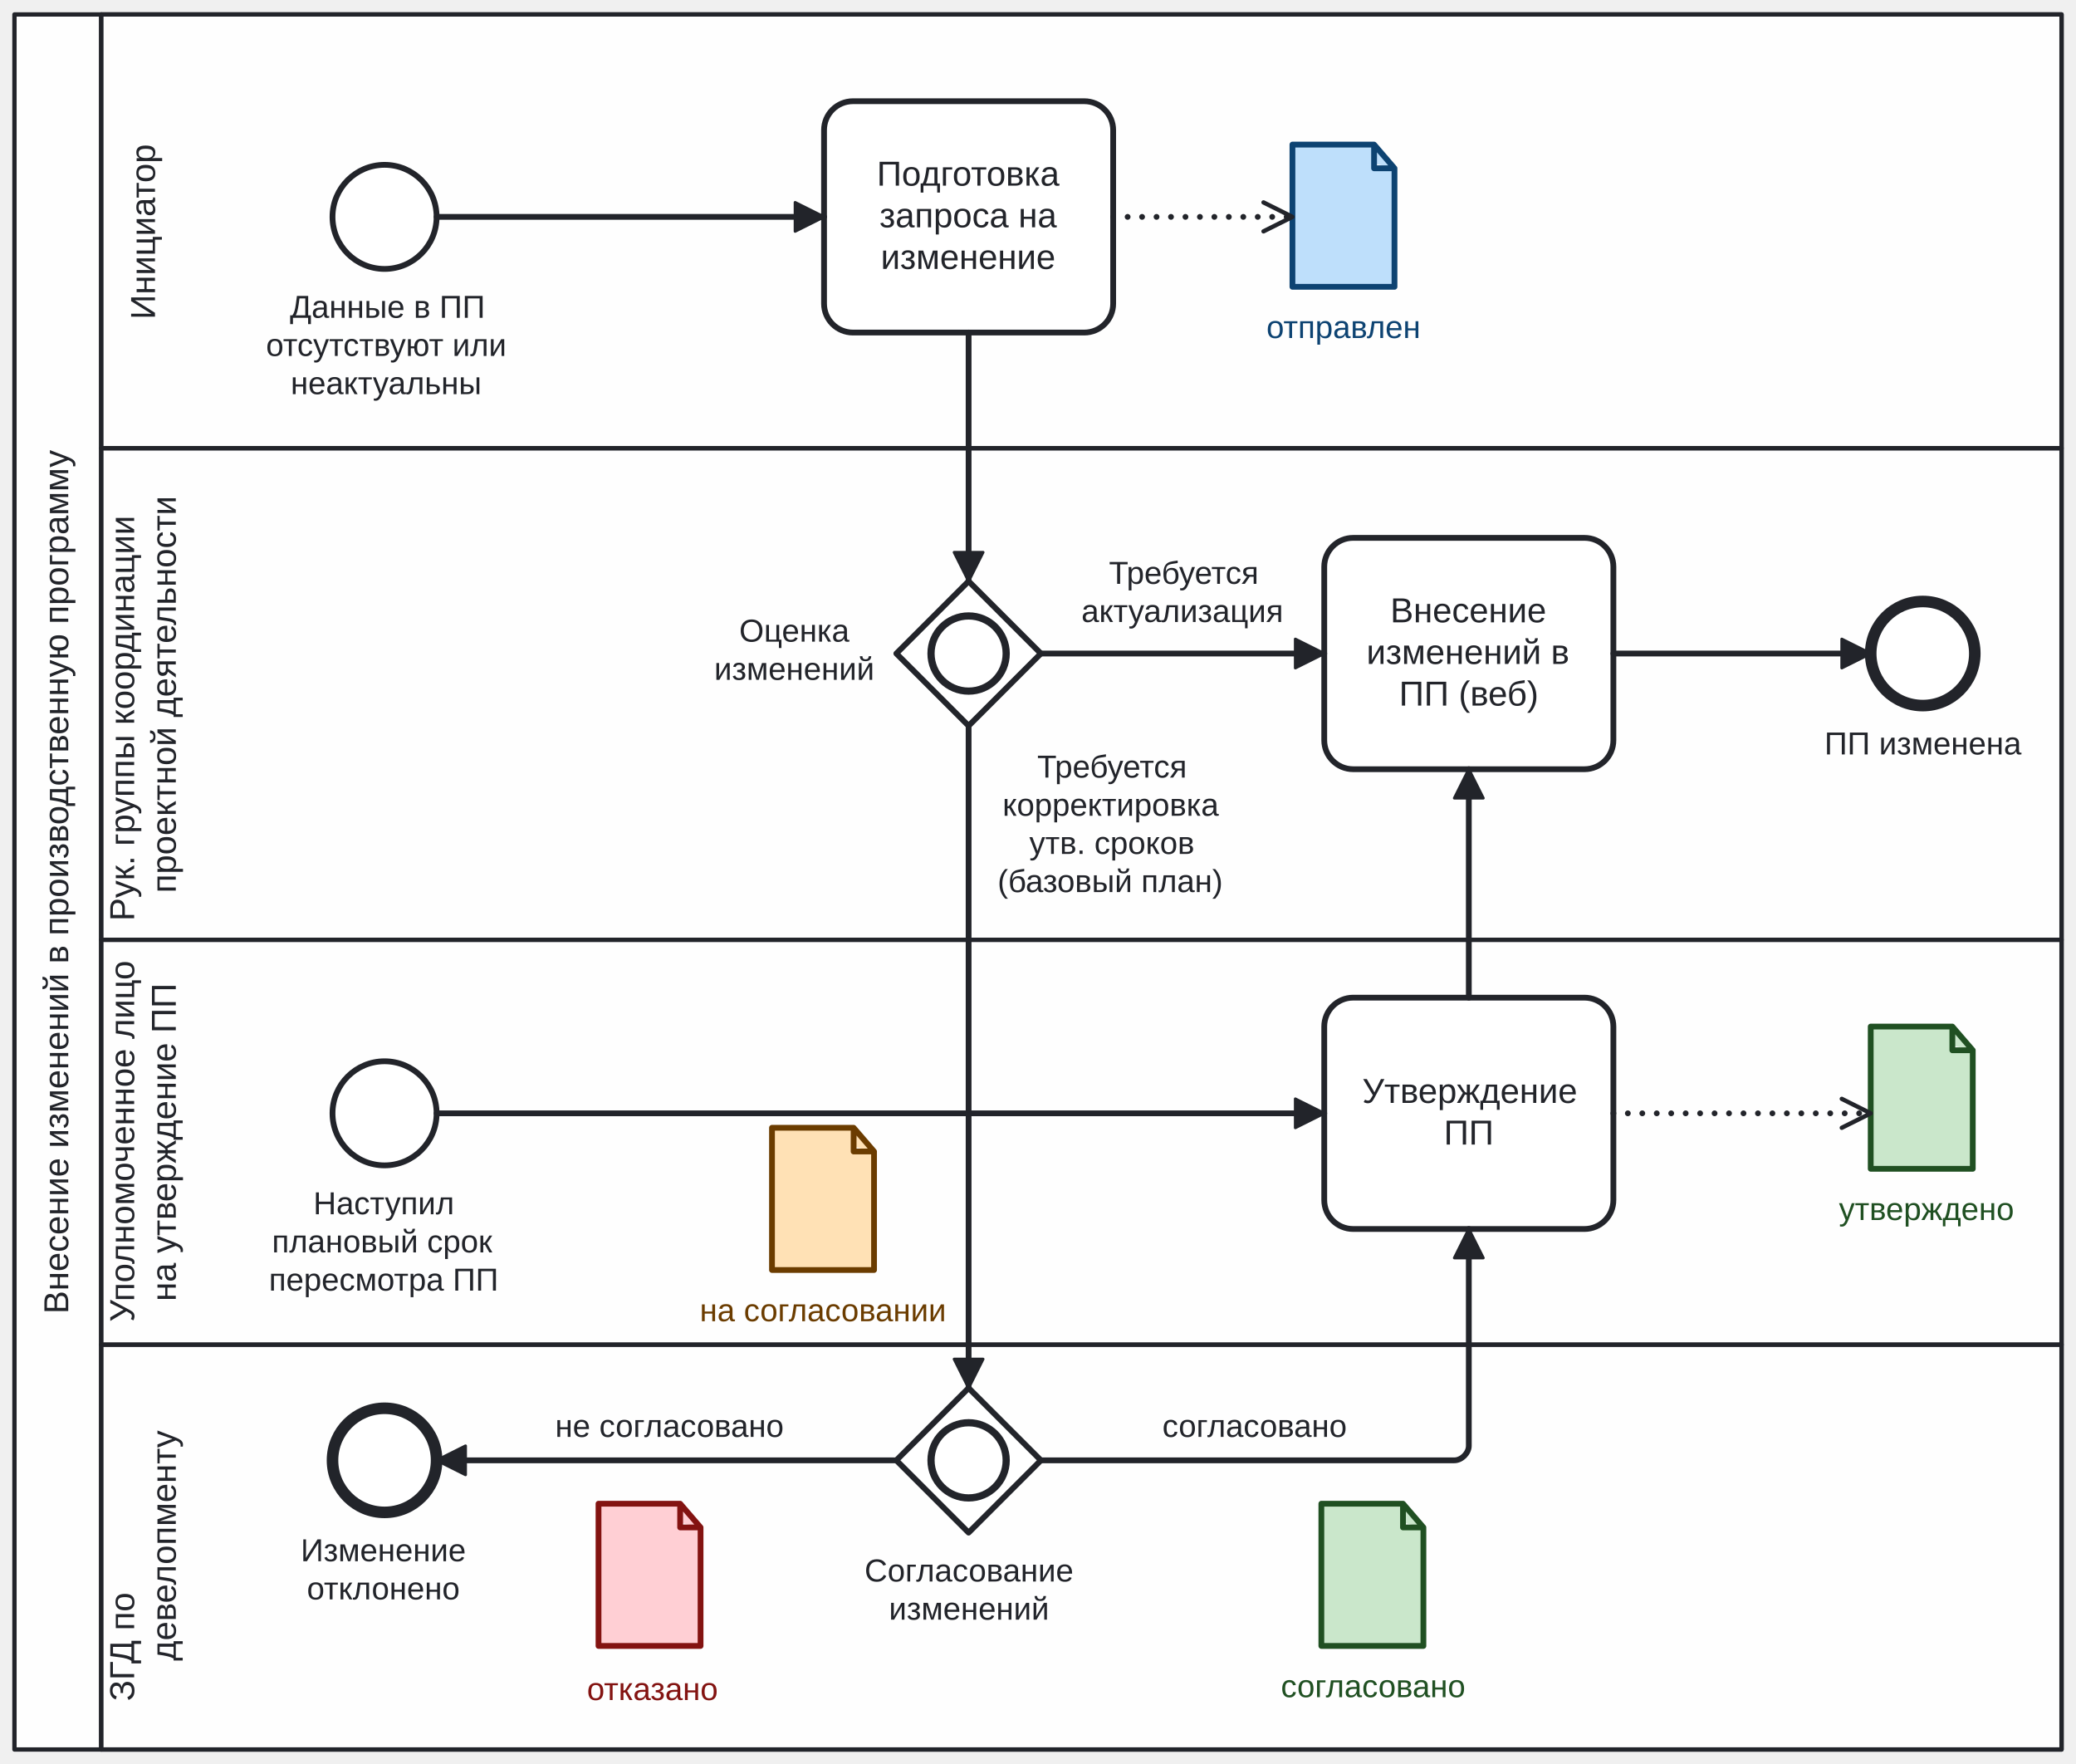
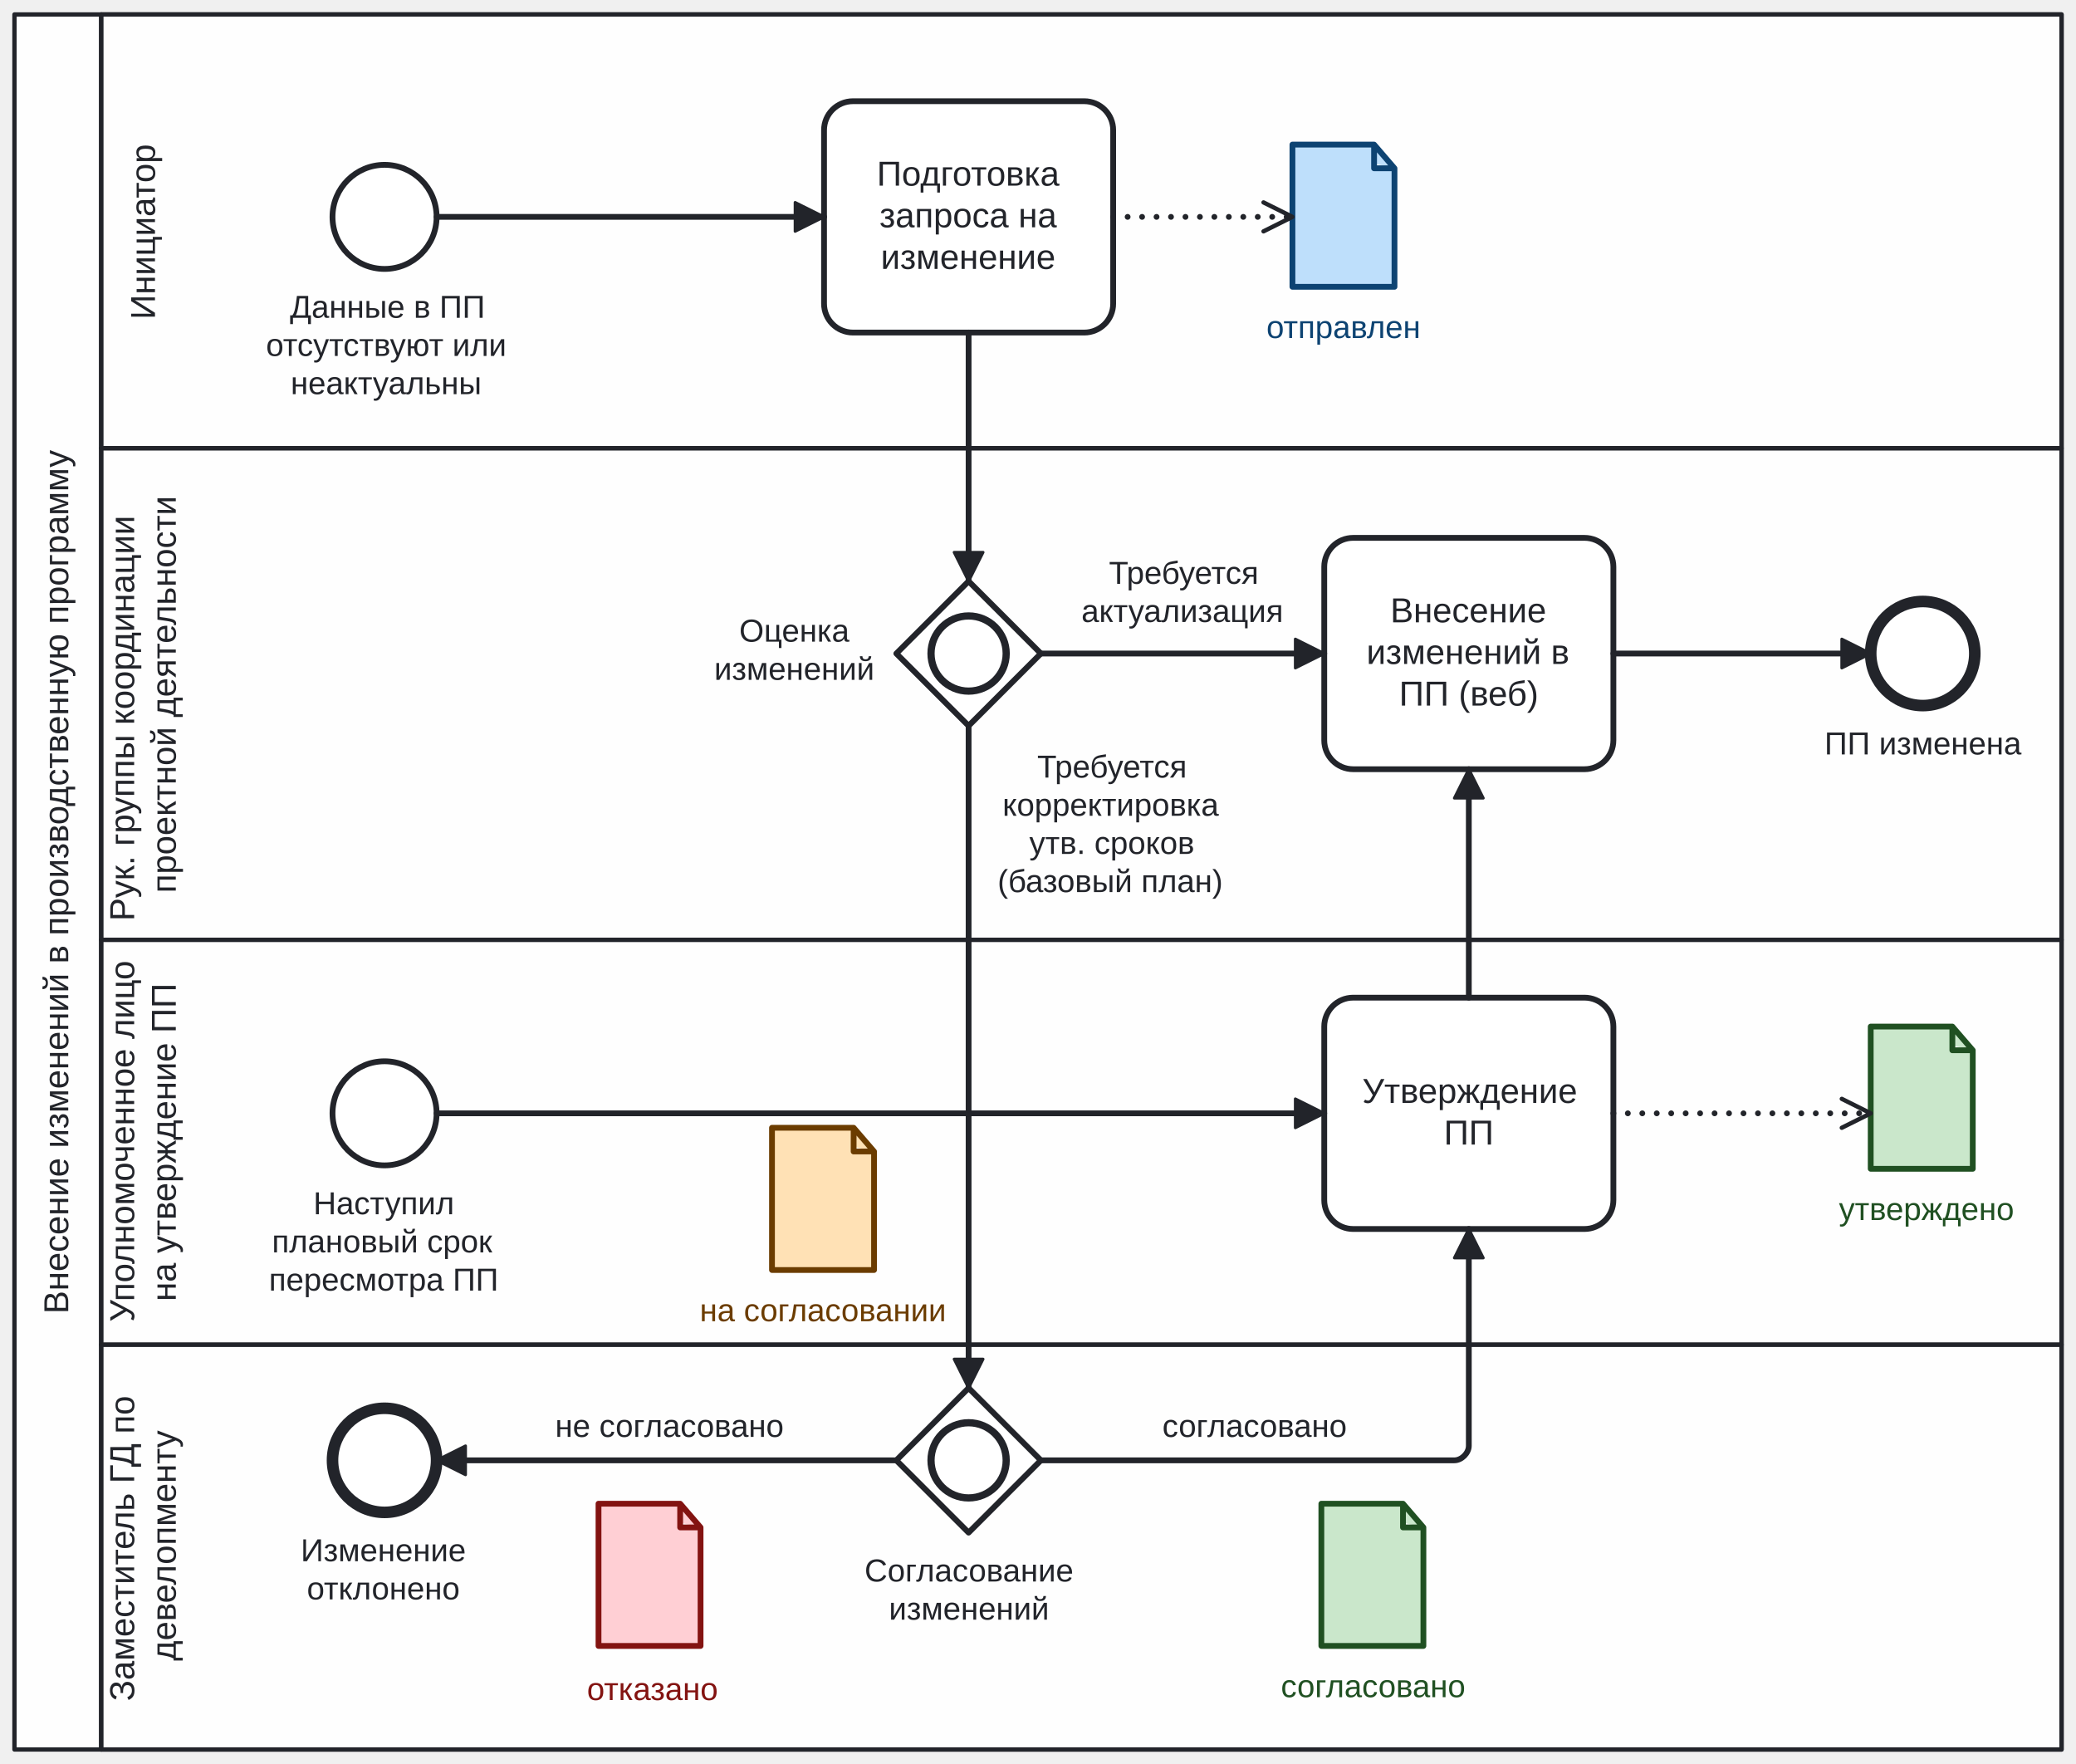
<svg xmlns="http://www.w3.org/2000/svg" width="718" height="610" viewBox="185 105 718 610" version="1.1">
  <defs>
    <pattern id="djs-grid-pattern-221879" width="10" height="10" patternUnits="userSpaceOnUse">
      <circle cx="0.5" cy="0.5" r="0.5" style="fill: rgb(204, 204, 204);" />
    </pattern>
  </defs>
  <g class="djs-group">
    <g class="djs-element djs-shape selected" data-element-id="Participant_0t33dsr" style="display: block;" transform="matrix(1 0 0 1 190 110)">
      <g class="djs-visual">
        <rect x="0" y="0" width="708" height="600" rx="0" ry="0" style="stroke-linecap: round; stroke-linejoin: round; stroke: rgb(34, 36, 42); stroke-width: 1.5px; fill: white; fill-opacity: 0.95;" />
        <path style="fill: none; stroke-linecap: round; stroke-linejoin: round; stroke: rgb(34, 36, 42); stroke-width: 1.5px;" d="M30,0L30,600" />
        <text lineHeight="1.2" class="djs-label" style="font-family: Arial, sans-serif; font-size: 12px; font-weight: normal; fill: rgb(34, 36, 42);" transform="matrix(-1.83697e-16 -1 1 -1.83697e-16 0 600)">
          <tspan x="150.633" y="18.6">Внесение изменений в производственную программу</tspan>
        </text>
      </g>
      <rect x="-5" y="-5" rx="4" width="718" height="610" class="djs-outline" style="fill: none;" />
      <rect class="djs-hit djs-hit-no-move" x="0" y="0" width="708" height="600" style="fill: none; stroke-opacity: 0; stroke: white; stroke-width: 15px;" />
      <rect class="djs-hit djs-hit-click-stroke" x="0" y="0" width="708" height="600" style="fill: none; stroke-opacity: 0; stroke: white; stroke-width: 15px;" />
      <rect class="djs-hit djs-hit-all" x="0" y="0" width="30" height="600" style="fill: none; stroke-opacity: 0; stroke: white; stroke-width: 15px;" />
    </g>
    <g class="djs-children">
      <g class="djs-group">
        <g class="djs-element djs-shape" data-element-id="Lane_0qlrwh6" style="display: block;" transform="matrix(1 0 0 1 220 570)">
          <g class="djs-visual">
            <rect x="0" y="0" width="678" height="140" rx="0" ry="0" style="stroke-linecap: round; stroke-linejoin: round; stroke: rgb(34, 36, 42); stroke-width: 1.5px; fill: white; fill-opacity: 0.25;" />
            <text lineHeight="1.2" class="djs-label" style="font-family: Arial, sans-serif; font-size: 12px; font-weight: normal; fill: rgb(34, 36, 42);" transform="matrix(-1.83697e-16 -1 1 -1.83697e-16 0 140)">
-               <tspan x="16.733" y="11.4">ЗГД по </tspan>
+               <tspan x="16.733" y="11.4">Заместитель ГД по </tspan>
              <tspan x="30.656" y="25.8">девелопменту</tspan>
            </text>
          </g>
          <rect x="-5" y="-5" rx="4" width="688" height="150" class="djs-outline" style="fill: none;" />
          <rect class="djs-hit djs-hit-no-move" x="0" y="0" width="678" height="140" style="fill: none; stroke-opacity: 0; stroke: white; stroke-width: 15px;" />
          <rect class="djs-hit djs-hit-click-stroke" x="0" y="0" width="678" height="140" style="fill: none; stroke-opacity: 0; stroke: white; stroke-width: 15px;" />
          <rect class="djs-hit djs-hit-all" x="0" y="0" width="30" height="140" style="fill: none; stroke-opacity: 0; stroke: white; stroke-width: 15px;" />
        </g>
      </g>
      <g class="djs-group">
        <g class="djs-element djs-shape" data-element-id="Lane_1far72y" style="display: block;" transform="matrix(1 0 0 1 220 110)">
          <g class="djs-visual">
            <rect x="0" y="0" width="678" height="150" rx="0" ry="0" style="stroke-linecap: round; stroke-linejoin: round; stroke: rgb(34, 36, 42); stroke-width: 1.5px; fill: white; fill-opacity: 0.25;" />
            <text lineHeight="1.2" class="djs-label" style="font-family: Arial, sans-serif; font-size: 12px; font-weight: normal; fill: rgb(34, 36, 42);" transform="matrix(-1.83697e-16 -1 1 -1.83697e-16 0 150)">
              <tspan x="44.512" y="18.6">Инициатор</tspan>
            </text>
          </g>
          <rect x="-5" y="-5" rx="4" width="688" height="160" class="djs-outline" style="fill: none;" />
          <rect class="djs-hit djs-hit-no-move" x="0" y="0" width="678" height="150" style="fill: none; stroke-opacity: 0; stroke: white; stroke-width: 15px;" />
          <rect class="djs-hit djs-hit-click-stroke" x="0" y="0" width="678" height="150" style="fill: none; stroke-opacity: 0; stroke: white; stroke-width: 15px;" />
          <rect class="djs-hit djs-hit-all" x="0" y="0" width="30" height="150" style="fill: none; stroke-opacity: 0; stroke: white; stroke-width: 15px;" />
        </g>
      </g>
      <g class="djs-group">
        <g class="djs-element djs-shape" data-element-id="Lane_1r90b4t" style="display: block;" transform="matrix(1 0 0 1 220 260)">
          <g class="djs-visual">
            <rect x="0" y="0" width="678" height="170" rx="0" ry="0" style="stroke-linecap: round; stroke-linejoin: round; stroke: rgb(34, 36, 42); stroke-width: 1.5px; fill: white; fill-opacity: 0.25;" />
            <text lineHeight="1.2" class="djs-label" style="font-family: Arial, sans-serif; font-size: 12px; font-weight: normal; fill: rgb(34, 36, 42);" transform="matrix(-1.83697e-16 -1 1 -1.83697e-16 0 170)">
              <tspan x="6.494" y="11.4">Рук. группы координации </tspan>
              <tspan x="16.2" y="25.8">проектной деятельности</tspan>
            </text>
          </g>
          <rect x="-5" y="-5" rx="4" width="688" height="180" class="djs-outline" style="fill: none;" />
          <rect class="djs-hit djs-hit-no-move" x="0" y="0" width="678" height="170" style="fill: none; stroke-opacity: 0; stroke: white; stroke-width: 15px;" />
          <rect class="djs-hit djs-hit-click-stroke" x="0" y="0" width="678" height="170" style="fill: none; stroke-opacity: 0; stroke: white; stroke-width: 15px;" />
          <rect class="djs-hit djs-hit-all" x="0" y="0" width="30" height="170" style="fill: none; stroke-opacity: 0; stroke: white; stroke-width: 15px;" />
        </g>
      </g>
      <g class="djs-group">
        <g class="djs-element djs-shape" data-element-id="Lane_0ktv840" style="display: block;" transform="matrix(1 0 0 1 220 430)">
          <g class="djs-visual">
            <rect x="0" y="0" width="678" height="140" rx="0" ry="0" style="stroke-linecap: round; stroke-linejoin: round; stroke: rgb(34, 36, 42); stroke-width: 1.5px; fill: white; fill-opacity: 0.25;" />
            <text lineHeight="1.2" class="djs-label" style="font-family: Arial, sans-serif; font-size: 12px; font-weight: normal; fill: rgb(34, 36, 42);" transform="matrix(-1.83697e-16 -1 1 -1.83697e-16 0 140)">
              <tspan x="7.87" y="11.4">Уполномоченное лицо </tspan>
              <tspan x="14.992" y="25.8">на утверждение ПП</tspan>
            </text>
          </g>
          <rect x="-5" y="-5" rx="4" width="688" height="150" class="djs-outline" style="fill: none;" />
          <rect class="djs-hit djs-hit-no-move" x="0" y="0" width="678" height="140" style="fill: none; stroke-opacity: 0; stroke: white; stroke-width: 15px;" />
          <rect class="djs-hit djs-hit-click-stroke" x="0" y="0" width="678" height="140" style="fill: none; stroke-opacity: 0; stroke: white; stroke-width: 15px;" />
          <rect class="djs-hit djs-hit-all" x="0" y="0" width="30" height="140" style="fill: none; stroke-opacity: 0; stroke: white; stroke-width: 15px;" />
        </g>
      </g>
      <g class="djs-group">
        <g class="djs-element djs-shape" data-element-id="Event_1um5cq5" style="display: block;" transform="matrix(1 0 0 1 300 592)">
          <g class="djs-visual">
            <circle cx="18" cy="18" r="18" style="stroke-linecap: round; stroke-linejoin: round; stroke: rgb(34, 36, 42); stroke-width: 4px; fill: white; fill-opacity: 0.95;" />
          </g>
          <rect class="djs-hit djs-hit-all" x="0" y="0" width="36" height="36" style="fill: none; stroke-opacity: 0; stroke: white; stroke-width: 15px;" />
          <circle cx="18" cy="18" r="24" class="djs-outline" style="fill: none;" />
        </g>
      </g>
      <g class="djs-group">
        <g class="djs-element djs-shape" data-element-id="Event_18wci20" style="display: block;" transform="matrix(1 0 0 1 300 162)">
          <g class="djs-visual">
            <circle cx="18" cy="18" r="18" style="stroke-linecap: round; stroke-linejoin: round; stroke: rgb(34, 36, 42); stroke-width: 2px; fill: white; fill-opacity: 0.95;" />
          </g>
          <rect class="djs-hit djs-hit-all" x="0" y="0" width="36" height="36" style="fill: none; stroke-opacity: 0; stroke: white; stroke-width: 15px;" />
          <circle cx="18" cy="18" r="23" class="djs-outline" style="fill: none;" />
        </g>
      </g>
      <g class="djs-group">
        <g class="djs-element djs-shape" data-element-id="Event_0ram3nb" style="display: block;" transform="matrix(1 0 0 1 832 313)">
          <g class="djs-visual">
            <circle cx="18" cy="18" r="18" style="stroke-linecap: round; stroke-linejoin: round; stroke: rgb(34, 36, 42); stroke-width: 4px; fill: white; fill-opacity: 0.95;" />
          </g>
          <rect class="djs-hit djs-hit-all" x="0" y="0" width="36" height="36" style="fill: none; stroke-opacity: 0; stroke: white; stroke-width: 15px;" />
          <circle cx="18" cy="18" r="24" class="djs-outline" style="fill: none;" />
        </g>
      </g>
      <g class="djs-group">
        <g class="djs-element djs-shape" data-element-id="Activity_07r44i9" style="display: block;" transform="matrix(1 0 0 1 470 140)">
          <g class="djs-visual">
            <rect x="0" y="0" width="100" height="80" rx="10" ry="10" style="stroke-linecap: round; stroke-linejoin: round; stroke: rgb(34, 36, 42); stroke-width: 2px; fill: white; fill-opacity: 0.95;" />
            <text lineHeight="1.2" class="djs-label" style="font-family: Arial, sans-serif; font-size: 12px; font-weight: normal; fill: rgb(34, 36, 42);">
              <tspan x="18.258" y="29.2">Подготовка </tspan>
              <tspan x="19.172" y="43.6">запроса на </tspan>
              <tspan x="19.62" y="58">изменение</tspan>
            </text>
          </g>
          <rect class="djs-hit djs-hit-all" x="0" y="0" width="100" height="80" style="fill: none; stroke-opacity: 0; stroke: white; stroke-width: 15px;" />
          <rect x="-5" y="-5" rx="14" width="110" height="90" class="djs-outline" style="fill: none;" />
        </g>
      </g>
      <g class="djs-group">
        <g class="djs-element djs-shape" data-element-id="Gateway_1g4z83i" style="display: block;" transform="matrix(1 0 0 1 495 306)">
          <g class="djs-visual">
            <polygon points="25,0 50,25 25,50 0,25" style="stroke-linecap: round; stroke-linejoin: round; stroke: rgb(34, 36, 42); stroke-width: 2px; fill: white; fill-opacity: 0.95;" />
            <circle cx="25" cy="25" r="13" style="stroke-linecap: round; stroke-linejoin: round; stroke: rgb(34, 36, 42); stroke-width: 2.5px; fill: white;" />
          </g>
          <rect class="djs-hit djs-hit-all" x="0" y="0" width="50" height="50" style="fill: none; stroke-opacity: 0; stroke: white; stroke-width: 15px;" />
          <rect x="2" y="2" rx="4" width="46" height="46" class="djs-outline" style="transform-box: fill-box; transform: rotate(45deg); transform-origin: center center; fill: none;" />
        </g>
      </g>
      <g class="djs-group">
        <g class="djs-element djs-shape" data-element-id="DataObjectReference_06gf5pa" style="display: block;" transform="matrix(1 0 0 1 632 155)">
          <g class="djs-visual">
            <path d="m 0,0 28.235,0 7.059,8.197 0,40.984 -35.294,0 0,-49.18 28.235,0 0,8.197 7.059,0" style="fill: rgb(187, 222, 251); stroke-linecap: round; stroke-linejoin: round; stroke: rgb(13, 67, 114); stroke-width: 2px; fill-opacity: 0.95;" />
          </g>
          <rect class="djs-hit djs-hit-all" x="0" y="0" width="36" height="50" style="fill: none; stroke-opacity: 0; stroke: white; stroke-width: 15px;" />
          <path d="M44.765 11.326L36.989 2.641C36.045 1.586 34.565 0.989 33.19 0.989H5.987C3.227 0.989 0.99 3.349 0.99 6.26V55.023C0.99 57.935 3.227 60.295 5.987 60.295H40.966C43.726 60.295 45.963 57.935 45.963 55.023V14.946C45.963 13.6 45.641 12.305 44.765 11.326Z" transform="translate(-6, -6)" class="djs-outline" style="stroke-width: 2px; fill: none;" />
        </g>
      </g>
      <g class="djs-group">
        <g class="djs-element djs-shape" data-element-id="DataObjectReference_08zmws4" style="display: block;" transform="matrix(1 0 0 1 392 625)">
          <g class="djs-visual">
            <path d="m 0,0 28.235,0 7.059,8.197 0,40.984 -35.294,0 0,-49.18 28.235,0 0,8.197 7.059,0" style="fill: rgb(255, 205, 210); stroke-linecap: round; stroke-linejoin: round; stroke: rgb(131, 19, 17); stroke-width: 2px; fill-opacity: 0.95;" />
          </g>
          <rect class="djs-hit djs-hit-all" x="0" y="0" width="36" height="50" style="fill: none; stroke-opacity: 0; stroke: white; stroke-width: 15px;" />
          <path d="M44.765 11.326L36.989 2.641C36.045 1.586 34.565 0.989 33.19 0.989H5.987C3.227 0.989 0.99 3.349 0.99 6.26V55.023C0.99 57.935 3.227 60.295 5.987 60.295H40.966C43.726 60.295 45.963 57.935 45.963 55.023V14.946C45.963 13.6 45.641 12.305 44.765 11.326Z" transform="translate(-6, -6)" class="djs-outline" style="stroke-width: 2px; fill: none;" />
        </g>
      </g>
      <g class="djs-group">
        <g class="djs-element djs-shape" data-element-id="Gateway_1dree8i" style="display: block;" transform="matrix(1 0 0 1 495 585)">
          <g class="djs-visual">
            <polygon points="25,0 50,25 25,50 0,25" style="stroke-linecap: round; stroke-linejoin: round; stroke: rgb(34, 36, 42); stroke-width: 2px; fill: white; fill-opacity: 0.95;" />
            <circle cx="25" cy="25" r="13" style="stroke-linecap: round; stroke-linejoin: round; stroke: rgb(34, 36, 42); stroke-width: 2.5px; fill: white;" />
          </g>
          <rect class="djs-hit djs-hit-all" x="0" y="0" width="50" height="50" style="fill: none; stroke-opacity: 0; stroke: white; stroke-width: 15px;" />
          <rect x="2" y="2" rx="4" width="46" height="46" class="djs-outline" style="transform-box: fill-box; transform: rotate(45deg); transform-origin: center center; fill: none;" />
        </g>
      </g>
      <g class="djs-group">
        <g class="djs-element djs-shape" data-element-id="DataObjectReference_1lamhb2" style="display: block;" transform="matrix(1 0 0 1 642 625)">
          <g class="djs-visual">
            <path d="m 0,0 28.235,0 7.059,8.197 0,40.984 -35.294,0 0,-49.18 28.235,0 0,8.197 7.059,0" style="fill: rgb(200, 230, 201); stroke-linecap: round; stroke-linejoin: round; stroke: rgb(32, 80, 34); stroke-width: 2px; fill-opacity: 0.95;" />
          </g>
          <rect class="djs-hit djs-hit-all" x="0" y="0" width="36" height="50" style="fill: none; stroke-opacity: 0; stroke: white; stroke-width: 15px;" />
          <path d="M44.765 11.326L36.989 2.641C36.045 1.586 34.565 0.989 33.19 0.989H5.987C3.227 0.989 0.99 3.349 0.99 6.26V55.023C0.99 57.935 3.227 60.295 5.987 60.295H40.966C43.726 60.295 45.963 57.935 45.963 55.023V14.946C45.963 13.6 45.641 12.305 44.765 11.326Z" transform="translate(-6, -6)" class="djs-outline" style="stroke-width: 2px; fill: none;" />
        </g>
      </g>
      <g class="djs-group">
        <g class="djs-element djs-shape" data-element-id="Activity_1ln1xmo" style="display: block;" transform="matrix(1 0 0 1 643 291)">
          <g class="djs-visual">
            <rect x="0" y="0" width="100" height="80" rx="10" ry="10" style="stroke-linecap: round; stroke-linejoin: round; stroke: rgb(34, 36, 42); stroke-width: 2px; fill: white; fill-opacity: 0.95;" />
            <text lineHeight="1.2" class="djs-label" style="font-family: Arial, sans-serif; font-size: 12px; font-weight: normal; fill: rgb(34, 36, 42);">
              <tspan x="22.846" y="29.2">Внесение </tspan>
              <tspan x="14.602" y="43.6">изменений в </tspan>
              <tspan x="25.883" y="58">ПП (веб)</tspan>
            </text>
          </g>
          <rect class="djs-hit djs-hit-all" x="0" y="0" width="100" height="80" style="fill: none; stroke-opacity: 0; stroke: white; stroke-width: 15px;" />
          <rect x="-5" y="-5" rx="14" width="110" height="90" class="djs-outline" style="fill: none;" />
        </g>
      </g>
      <g class="djs-group">
        <g class="djs-element djs-shape" data-element-id="Activity_0b129bg" style="display: block;" transform="matrix(1 0 0 1 643 450)">
          <g class="djs-visual">
            <rect x="0" y="0" width="100" height="80" rx="10" ry="10" style="stroke-linecap: round; stroke-linejoin: round; stroke: rgb(34, 36, 42); stroke-width: 2px; fill: white; fill-opacity: 0.95;" />
            <text lineHeight="1.2" class="djs-label" style="font-family: Arial, sans-serif; font-size: 12px; font-weight: normal; fill: rgb(34, 36, 42);">
              <tspan x="13.13" y="36.4">Утверждение </tspan>
              <tspan x="41.375" y="50.8">ПП</tspan>
            </text>
          </g>
          <rect class="djs-hit djs-hit-all" x="0" y="0" width="100" height="80" style="fill: none; stroke-opacity: 0; stroke: white; stroke-width: 15px;" />
          <rect x="-5" y="-5" rx="14" width="110" height="90" class="djs-outline" style="fill: none;" />
        </g>
      </g>
      <g class="djs-group">
        <g class="djs-element djs-shape" data-element-id="Event_1uvf9gt" style="display: block;" transform="matrix(1 0 0 1 300 472)">
          <g class="djs-visual">
            <circle cx="18" cy="18" r="18" style="stroke-linecap: round; stroke-linejoin: round; stroke: rgb(34, 36, 42); stroke-width: 2px; fill: white; fill-opacity: 0.95;" />
          </g>
          <rect class="djs-hit djs-hit-all" x="0" y="0" width="36" height="36" style="fill: none; stroke-opacity: 0; stroke: white; stroke-width: 15px;" />
          <circle cx="18" cy="18" r="23" class="djs-outline" style="fill: none;" />
        </g>
      </g>
      <g class="djs-group">
        <g class="djs-element djs-shape" data-element-id="DataObjectReference_1f6854f" style="display: block;" transform="matrix(1 0 0 1 832 460)">
          <g class="djs-visual">
            <path d="m 0,0 28.235,0 7.059,8.197 0,40.984 -35.294,0 0,-49.18 28.235,0 0,8.197 7.059,0" style="fill: rgb(200, 230, 201); stroke-linecap: round; stroke-linejoin: round; stroke: rgb(32, 80, 34); stroke-width: 2px; fill-opacity: 0.95;" />
          </g>
          <rect class="djs-hit djs-hit-all" x="0" y="0" width="36" height="50" style="fill: none; stroke-opacity: 0; stroke: white; stroke-width: 15px;" />
          <path d="M44.765 11.326L36.989 2.641C36.045 1.586 34.565 0.989 33.19 0.989H5.987C3.227 0.989 0.99 3.349 0.99 6.26V55.023C0.99 57.935 3.227 60.295 5.987 60.295H40.966C43.726 60.295 45.963 57.935 45.963 55.023V14.946C45.963 13.6 45.641 12.305 44.765 11.326Z" transform="translate(-6, -6)" class="djs-outline" style="stroke-width: 2px; fill: none;" />
        </g>
      </g>
      <g class="djs-group">
        <g class="djs-element djs-shape" data-element-id="DataObjectReference_09axyfp" style="display: block;" transform="matrix(1 0 0 1 452 495)">
          <g class="djs-visual">
            <path d="m 0,0 28.235,0 7.059,8.197 0,40.984 -35.294,0 0,-49.18 28.235,0 0,8.197 7.059,0" style="fill: rgb(255, 224, 178); stroke-linecap: round; stroke-linejoin: round; stroke: rgb(107, 60, 0); stroke-width: 2px; fill-opacity: 0.95;" />
          </g>
          <rect class="djs-hit djs-hit-all" x="0" y="0" width="36" height="50" style="fill: none; stroke-opacity: 0; stroke: white; stroke-width: 15px;" />
          <path d="M44.765 11.326L36.989 2.641C36.045 1.586 34.565 0.989 33.19 0.989H5.987C3.227 0.989 0.99 3.349 0.99 6.26V55.023C0.99 57.935 3.227 60.295 5.987 60.295H40.966C43.726 60.295 45.963 57.935 45.963 55.023V14.946C45.963 13.6 45.641 12.305 44.765 11.326Z" transform="translate(-6, -6)" class="djs-outline" style="stroke-width: 2px; fill: none;" />
        </g>
      </g>
      <g class="djs-group">
        <g class="djs-element djs-connection" data-element-id="Flow_0xhohlc" style="display: block;">
          <g class="djs-visual">
            <defs>
              <marker id="marker-88at2msddccllf1szm20m4dev" viewBox="0 0 20 20" refX="11" refY="10" markerWidth="10" markerHeight="10" orient="auto">
                <path d="M 1 5 L 11 10 L 1 15 Z" style="stroke-linecap: round; stroke-linejoin: round; stroke: rgb(34, 36, 42); stroke-width: 1px; fill: rgb(34, 36, 42);" />
              </marker>
            </defs>
            <path data-corner-radius="5" style="fill: none; stroke-linecap: round; stroke-linejoin: round; stroke: rgb(34, 36, 42); stroke-width: 2px; marker-end: url('#marker-88at2msddccllf1szm20m4dev');" d="M495,610L336,610" />
          </g>
          <path d="M495,610L336,610" class="djs-hit djs-hit-stroke" style="fill: none; stroke-opacity: 0; stroke: white; stroke-width: 15px;" />
          <rect x="331" y="605" rx="4" width="169" height="10" class="djs-outline" style="fill: none;" />
        </g>
      </g>
      <g class="djs-group">
        <g class="djs-element djs-connection" data-element-id="Flow_1wg3jba" style="display: block;">
          <g class="djs-visual">
            <defs>
              <marker id="marker-920mc1rjszq5glt1i3b3dq3af" viewBox="0 0 20 20" refX="11" refY="10" markerWidth="10" markerHeight="10" orient="auto">
                <path d="M 1 5 L 11 10 L 1 15 Z" style="stroke-linecap: round; stroke-linejoin: round; stroke: rgb(34, 36, 42); stroke-width: 1px; fill: rgb(34, 36, 42);" />
              </marker>
            </defs>
            <path data-corner-radius="5" style="fill: none; stroke-linecap: round; stroke-linejoin: round; stroke: rgb(34, 36, 42); stroke-width: 2px; marker-end: url('#marker-920mc1rjszq5glt1i3b3dq3af');" d="M336,180L470,180" />
          </g>
          <path d="M336,180L470,180" class="djs-hit djs-hit-stroke" style="fill: none; stroke-opacity: 0; stroke: white; stroke-width: 15px;" />
          <rect x="331" y="175" rx="4" width="144" height="10" class="djs-outline" style="fill: none;" />
        </g>
      </g>
      <g class="djs-group">
        <g class="djs-element djs-connection" data-element-id="Flow_19k3o95" style="display: block;">
          <g class="djs-visual">
            <defs>
              <marker id="marker-d3dfle4f1mnnbdcsed6170b69" viewBox="0 0 20 20" refX="11" refY="10" markerWidth="10" markerHeight="10" orient="auto">
                <path d="M 1 5 L 11 10 L 1 15 Z" style="stroke-linecap: round; stroke-linejoin: round; stroke: rgb(34, 36, 42); stroke-width: 1px; fill: rgb(34, 36, 42);" />
              </marker>
            </defs>
            <path data-corner-radius="5" style="fill: none; stroke-linecap: round; stroke-linejoin: round; stroke: rgb(34, 36, 42); stroke-width: 2px; marker-end: url('#marker-d3dfle4f1mnnbdcsed6170b69');" d="M743,331L832,331" />
          </g>
          <path d="M743,331L832,331" class="djs-hit djs-hit-stroke" style="fill: none; stroke-opacity: 0; stroke: white; stroke-width: 15px;" />
          <rect x="738" y="326" rx="4" width="99" height="10" class="djs-outline" style="fill: none;" />
        </g>
      </g>
      <g class="djs-group">
        <g class="djs-element djs-connection" data-element-id="Flow_1szdl9f" style="display: block;">
          <g class="djs-visual">
            <defs>
              <marker id="marker-16l5af29g42jeasmg0v87jt89" viewBox="0 0 20 20" refX="11" refY="10" markerWidth="10" markerHeight="10" orient="auto">
                <path d="M 1 5 L 11 10 L 1 15 Z" style="stroke-linecap: round; stroke-linejoin: round; stroke: rgb(34, 36, 42); stroke-width: 1px; fill: rgb(34, 36, 42);" />
              </marker>
            </defs>
            <path data-corner-radius="5" style="fill: none; stroke-linecap: round; stroke-linejoin: round; stroke: rgb(34, 36, 42); stroke-width: 2px; marker-end: url('#marker-16l5af29g42jeasmg0v87jt89');" d="M545,610L688,610C690.5,610,693,607.5,693,605L693,530" />
          </g>
          <path d="M545,610L693,610L693,530" class="djs-hit djs-hit-stroke" style="fill: none; stroke-opacity: 0; stroke: white; stroke-width: 15px;" />
          <rect x="540" y="525" rx="4" width="158" height="90" class="djs-outline" style="fill: none;" />
        </g>
      </g>
      <g class="djs-group">
        <g class="djs-element djs-connection" data-element-id="Flow_166evv9" style="display: block;">
          <g class="djs-visual">
            <defs>
              <marker id="marker-20qx9ehx6ai1vj2efl2gr7zfa" viewBox="0 0 20 20" refX="11" refY="10" markerWidth="10" markerHeight="10" orient="auto">
                <path d="M 1 5 L 11 10 L 1 15 Z" style="stroke-linecap: round; stroke-linejoin: round; stroke: rgb(34, 36, 42); stroke-width: 1px; fill: rgb(34, 36, 42);" />
              </marker>
            </defs>
            <path data-corner-radius="5" style="fill: none; stroke-linecap: round; stroke-linejoin: round; stroke: rgb(34, 36, 42); stroke-width: 2px; marker-end: url('#marker-20qx9ehx6ai1vj2efl2gr7zfa');" d="M545,331L643,331" />
          </g>
          <path d="M545,331L643,331" class="djs-hit djs-hit-stroke" style="fill: none; stroke-opacity: 0; stroke: white; stroke-width: 15px;" />
          <rect x="540" y="326" rx="4" width="108" height="10" class="djs-outline" style="fill: none;" />
        </g>
      </g>
      <g class="djs-group">
        <g class="djs-element djs-connection" data-element-id="Flow_1l83ogl" style="display: block;">
          <g class="djs-visual">
            <defs>
              <marker id="marker-33hq30uzxo4za8nhdqmcflsq5" viewBox="0 0 20 20" refX="11" refY="10" markerWidth="10" markerHeight="10" orient="auto">
                <path d="M 1 5 L 11 10 L 1 15 Z" style="stroke-linecap: round; stroke-linejoin: round; stroke: rgb(34, 36, 42); stroke-width: 1px; fill: rgb(34, 36, 42);" />
              </marker>
            </defs>
            <path data-corner-radius="5" style="fill: none; stroke-linecap: round; stroke-linejoin: round; stroke: rgb(34, 36, 42); stroke-width: 2px; marker-end: url('#marker-33hq30uzxo4za8nhdqmcflsq5');" d="M520,220L520,306" />
          </g>
          <path d="M520,220L520,306" class="djs-hit djs-hit-stroke" style="fill: none; stroke-opacity: 0; stroke: white; stroke-width: 15px;" />
          <rect x="515" y="215" rx="4" width="10" height="96" class="djs-outline" style="fill: none;" />
        </g>
      </g>
      <g class="djs-group">
        <g class="djs-element djs-connection" data-element-id="Flow_12pr51s" style="display: block;">
          <g class="djs-visual">
            <defs>
              <marker id="marker-2ib2x04g17sk6qvgqudhu4tga" viewBox="0 0 20 20" refX="11" refY="10" markerWidth="10" markerHeight="10" orient="auto">
                <path d="M 1 5 L 11 10 L 1 15 Z" style="stroke-linecap: round; stroke-linejoin: round; stroke: rgb(34, 36, 42); stroke-width: 1px; fill: rgb(34, 36, 42);" />
              </marker>
            </defs>
            <path data-corner-radius="5" style="fill: none; stroke-linecap: round; stroke-linejoin: round; stroke: rgb(34, 36, 42); stroke-width: 2px; marker-end: url('#marker-2ib2x04g17sk6qvgqudhu4tga');" d="M520,356L520,585" />
          </g>
          <path d="M520,356L520,585" class="djs-hit djs-hit-stroke" style="fill: none; stroke-opacity: 0; stroke: white; stroke-width: 15px;" />
          <rect x="515" y="351" rx="4" width="10" height="239" class="djs-outline" style="fill: none;" />
        </g>
      </g>
      <g class="djs-group">
        <g class="djs-element djs-connection" data-element-id="Flow_08utiid" style="display: block;">
          <g class="djs-visual">
            <defs>
              <marker id="marker-9ixnwao0ijf6xrkq72qopdrs1" viewBox="0 0 20 20" refX="11" refY="10" markerWidth="10" markerHeight="10" orient="auto">
                <path d="M 1 5 L 11 10 L 1 15 Z" style="stroke-linecap: round; stroke-linejoin: round; stroke: rgb(34, 36, 42); stroke-width: 1px; fill: rgb(34, 36, 42);" />
              </marker>
            </defs>
            <path data-corner-radius="5" style="fill: none; stroke-linecap: round; stroke-linejoin: round; stroke: rgb(34, 36, 42); stroke-width: 2px; marker-end: url('#marker-9ixnwao0ijf6xrkq72qopdrs1');" d="M693,450L693,371" />
          </g>
          <path d="M693,450L693,371" class="djs-hit djs-hit-stroke" style="fill: none; stroke-opacity: 0; stroke: white; stroke-width: 15px;" />
          <rect x="688" y="366" rx="4" width="10" height="89" class="djs-outline" style="fill: none;" />
        </g>
      </g>
      <g class="djs-group">
        <g class="djs-element djs-connection" data-element-id="Flow_04xjccb" style="display: block;">
          <g class="djs-visual">
            <defs>
              <marker id="marker-cmqkhapl1n6ep1zcfjpe488st" viewBox="0 0 20 20" refX="11" refY="10" markerWidth="10" markerHeight="10" orient="auto">
                <path d="M 1 5 L 11 10 L 1 15 Z" style="stroke-linecap: round; stroke-linejoin: round; stroke: rgb(34, 36, 42); stroke-width: 1px; fill: rgb(34, 36, 42);" />
              </marker>
            </defs>
            <path data-corner-radius="5" style="fill: none; stroke-linecap: round; stroke-linejoin: round; stroke: rgb(34, 36, 42); stroke-width: 2px; marker-end: url('#marker-cmqkhapl1n6ep1zcfjpe488st');" d="M336,490L643,490" />
          </g>
          <path d="M336,490L643,490" class="djs-hit djs-hit-stroke" style="fill: none; stroke-opacity: 0; stroke: white; stroke-width: 15px;" />
          <rect x="331" y="485" rx="4" width="317" height="10" class="djs-outline" style="fill: none;" />
        </g>
      </g>
    </g>
  </g>
  <g class="djs-group">
    <g class="djs-element djs-shape" data-element-id="Event_1um5cq5_label" style="display: block;" transform="matrix(1 0 0 1 289 635)">
      <g class="djs-visual">
        <text lineHeight="1.2" class="djs-label" style="font-family: Arial, sans-serif; font-size: 11px; font-weight: normal; fill: rgb(34, 36, 42);">
          <tspan x="0" y="9.9">Изменение </tspan>
          <tspan x="2.133" y="23.1">отклонено</tspan>
        </text>
      </g>
      <rect class="djs-hit djs-hit-all" x="0" y="0" width="58" height="27" style="fill: none; stroke-opacity: 0; stroke: white; stroke-width: 15px;" />
      <rect x="-5" y="-5" rx="4" width="68" height="37" class="djs-outline" style="fill: none;" />
    </g>
  </g>
  <g class="djs-group">
    <g class="djs-element djs-shape" data-element-id="Event_18wci20_label" style="display: block;" transform="matrix(1 0 0 1 277 205)">
      <g class="djs-visual">
        <text lineHeight="1.2" class="djs-label" style="font-family: Arial, sans-serif; font-size: 11px; font-weight: normal; fill: rgb(34, 36, 42);">
          <tspan x="8.277" y="9.9">Данные в ПП </tspan>
          <tspan x="0" y="23.1">отсутствуют или</tspan>
          <tspan x="8.515" y="36.3">неактуальны</tspan>
        </text>
      </g>
      <rect class="djs-hit djs-hit-all" x="0" y="0" width="84" height="40" style="fill: none; stroke-opacity: 0; stroke: white; stroke-width: 15px;" />
      <rect x="-5" y="-5" rx="4" width="94" height="50" class="djs-outline" style="fill: none;" />
    </g>
  </g>
  <g class="djs-group">
    <g class="djs-element djs-connection" data-element-id="DataOutputAssociation_18gpdft" style="display: block;">
      <g class="djs-visual">
        <defs>
          <marker id="marker-8imsxhpqwsbrojkg7xywn8jqr" viewBox="0 0 20 20" refX="11" refY="10" markerWidth="10" markerHeight="10" orient="auto">
            <path d="M 1 5 L 11 10 L 1 15" style="fill: none; stroke-linecap: round; stroke-linejoin: round; stroke: rgb(34, 36, 42); stroke-width: 1.5px; stroke-dasharray: 10000, 1;" />
          </marker>
        </defs>
        <path data-corner-radius="5" style="fill: none; stroke-linecap: round; stroke-linejoin: round; stroke: rgb(34, 36, 42); stroke-width: 2px; marker-end: url('#marker-8imsxhpqwsbrojkg7xywn8jqr'); stroke-dasharray: 0, 5;" d="M743,490L832,490" />
      </g>
      <path d="M743,490L832,490" class="djs-hit djs-hit-stroke" style="fill: none; stroke-opacity: 0; stroke: white; stroke-width: 15px;" />
      <rect x="738" y="485" rx="4" width="99" height="10" class="djs-outline" style="fill: none;" />
    </g>
  </g>
  <g class="djs-group">
    <g class="djs-element djs-shape" data-element-id="Event_0ram3nb_label" style="display: block;" transform="matrix(1 0 0 1 816 356)">
      <g class="djs-visual">
        <text lineHeight="1.2" class="djs-label" style="font-family: Arial, sans-serif; font-size: 11px; font-weight: normal; fill: rgb(34, 36, 42);">
          <tspan x="0" y="9.9">ПП изменена</tspan>
        </text>
      </g>
      <rect class="djs-hit djs-hit-all" x="0" y="0" width="69" height="14" style="fill: none; stroke-opacity: 0; stroke: white; stroke-width: 15px;" />
      <rect x="-5" y="-5" rx="4" width="79" height="24" class="djs-outline" style="fill: none;" />
    </g>
  </g>
  <g class="djs-group">
    <g class="djs-element djs-shape" data-element-id="Gateway_1dwjh30_label" style="display: block;" transform="matrix(1 0 0 1 432 317)">
      <g class="djs-visual">
        <text lineHeight="1.2" class="djs-label" style="font-family: Arial, sans-serif; font-size: 11px; font-weight: normal; fill: rgb(34, 36, 42);">
          <tspan x="8.664" y="9.9">Оценка </tspan>
          <tspan x="0" y="23.1">изменений</tspan>
        </text>
      </g>
      <rect class="djs-hit djs-hit-all" x="0" y="0" width="56" height="27" style="fill: none; stroke-opacity: 0; stroke: white; stroke-width: 15px;" />
      <rect x="-5" y="-5" rx="4" width="66" height="37" class="djs-outline" style="fill: none;" />
    </g>
  </g>
  <g class="djs-group">
    <g class="djs-element djs-shape" data-element-id="DataObjectReference_06gf5pa_label" style="display: block;" transform="matrix(1 0 0 1 623 212)">
      <g class="djs-visual">
        <text lineHeight="1.2" class="djs-label" style="font-family: Arial, sans-serif; font-size: 11px; font-weight: normal; fill: rgb(13, 67, 114);">
          <tspan x="0" y="9.9">отправлен</tspan>
        </text>
      </g>
      <rect class="djs-hit djs-hit-all" x="0" y="0" width="54" height="14" style="fill: none; stroke-opacity: 0; stroke: white; stroke-width: 15px;" />
      <rect x="-5" y="-5" rx="4" width="64" height="24" class="djs-outline" style="fill: none;" />
    </g>
  </g>
  <g class="djs-group">
    <g class="djs-element djs-connection" data-element-id="DataOutputAssociation_18fnkq8" style="display: block;">
      <g class="djs-visual">
        <defs>
          <marker id="marker-4birp6cq1868jlmrbm7at3mgx" viewBox="0 0 20 20" refX="11" refY="10" markerWidth="10" markerHeight="10" orient="auto">
            <path d="M 1 5 L 11 10 L 1 15" style="fill: none; stroke-linecap: round; stroke-linejoin: round; stroke: rgb(34, 36, 42); stroke-width: 1.5px; stroke-dasharray: 10000, 1;" />
          </marker>
        </defs>
        <path data-corner-radius="5" style="fill: none; stroke-linecap: round; stroke-linejoin: round; stroke: rgb(34, 36, 42); stroke-width: 2px; marker-end: url('#marker-4birp6cq1868jlmrbm7at3mgx'); stroke-dasharray: 0, 5;" d="M570,180L632,180" />
      </g>
      <path d="M570,180L632,180" class="djs-hit djs-hit-stroke" style="fill: none; stroke-opacity: 0; stroke: white; stroke-width: 15px;" />
      <rect x="565" y="175" rx="4" width="72" height="10" class="djs-outline" style="fill: none;" />
    </g>
  </g>
  <g class="djs-group">
    <g class="djs-element djs-shape" data-element-id="DataObjectReference_08zmws4_label" style="display: block;" transform="matrix(1 0 0 1 388 683)">
      <g class="djs-visual">
        <text lineHeight="1.2" class="djs-label" style="font-family: Arial, sans-serif; font-size: 11px; font-weight: normal; fill: rgb(131, 19, 17);">
          <tspan x="0" y="9.9">отказано</tspan>
        </text>
      </g>
      <rect class="djs-hit djs-hit-all" x="0" y="0" width="46" height="14" style="fill: none; stroke-opacity: 0; stroke: white; stroke-width: 15px;" />
      <rect x="-5" y="-5" rx="4" width="56" height="24" class="djs-outline" style="fill: none;" />
    </g>
  </g>
  <g class="djs-group">
    <g class="djs-element djs-shape" data-element-id="Gateway_1i3p5fw_label" style="display: block;" transform="matrix(1 0 0 1 484 642)">
      <g class="djs-visual">
        <text lineHeight="1.2" class="djs-label" style="font-family: Arial, sans-serif; font-size: 11px; font-weight: normal; fill: rgb(34, 36, 42);">
          <tspan x="0" y="9.9">Согласование </tspan>
          <tspan x="8.43" y="23.1">изменений</tspan>
        </text>
      </g>
      <rect class="djs-hit djs-hit-all" x="0" y="0" width="73" height="27" style="fill: none; stroke-opacity: 0; stroke: white; stroke-width: 15px;" />
      <rect x="-5" y="-5" rx="4" width="83" height="37" class="djs-outline" style="fill: none;" />
    </g>
  </g>
  <g class="djs-group">
    <g class="djs-element djs-shape" data-element-id="Flow_12pr51s_label" style="display: block;" transform="matrix(1 0 0 1 530 364)">
      <g class="djs-visual">
        <text lineHeight="1.2" class="djs-label" style="font-family: Arial, sans-serif; font-size: 11px; font-weight: normal; fill: rgb(34, 36, 42);">
          <tspan x="13.723" y="9.9">Требуется </tspan>
          <tspan x="1.74" y="23.1">корректировка </tspan>
          <tspan x="10.989" y="36.3">утв. сроков </tspan>
          <tspan x="0" y="49.5">(базовый план)</tspan>
        </text>
      </g>
      <rect class="djs-hit djs-hit-all" x="0" y="0" width="79" height="53" style="fill: none; stroke-opacity: 0; stroke: white; stroke-width: 15px;" />
      <rect x="-5" y="-5" rx="4" width="89" height="63" class="djs-outline" style="fill: none;" />
    </g>
  </g>
  <g class="djs-group">
    <g class="djs-element djs-shape" data-element-id="Flow_0xhohlc_label" style="display: block;" transform="matrix(1 0 0 1 377 592)">
      <g class="djs-visual">
        <text lineHeight="1.2" class="djs-label" style="font-family: Arial, sans-serif; font-size: 11px; font-weight: normal; fill: rgb(34, 36, 42);">
          <tspan x="0" y="9.9">не согласовано</tspan>
        </text>
      </g>
      <rect class="djs-hit djs-hit-all" x="0" y="0" width="80" height="14" style="fill: none; stroke-opacity: 0; stroke: white; stroke-width: 15px;" />
      <rect x="-5" y="-5" rx="4" width="90" height="24" class="djs-outline" style="fill: none;" />
    </g>
  </g>
  <g class="djs-group">
    <g class="djs-element djs-shape" data-element-id="DataObjectReference_1lamhb2_label" style="display: block;" transform="matrix(1 0 0 1 628 682)">
      <g class="djs-visual">
        <text lineHeight="1.2" class="djs-label" style="font-family: Arial, sans-serif; font-size: 11px; font-weight: normal; fill: rgb(32, 80, 34);">
          <tspan x="0" y="9.9">согласовано</tspan>
        </text>
      </g>
      <rect class="djs-hit djs-hit-all" x="0" y="0" width="64" height="14" style="fill: none; stroke-opacity: 0; stroke: white; stroke-width: 15px;" />
      <rect x="-5" y="-5" rx="4" width="74" height="24" class="djs-outline" style="fill: none;" />
    </g>
  </g>
  <g class="djs-group">
    <g class="djs-element djs-shape" data-element-id="Flow_166evv9_label" style="display: block;" transform="matrix(1 0 0 1 559 297)">
      <g class="djs-visual">
        <text lineHeight="1.2" class="djs-label" style="font-family: Arial, sans-serif; font-size: 11px; font-weight: normal; fill: rgb(34, 36, 42);">
          <tspan x="9.531" y="9.9">Требуется </tspan>
          <tspan x="0" y="23.1">актуализация</tspan>
        </text>
      </g>
      <rect class="djs-hit djs-hit-all" x="0" y="0" width="70" height="27" style="fill: none; stroke-opacity: 0; stroke: white; stroke-width: 15px;" />
      <rect x="-5" y="-5" rx="4" width="80" height="37" class="djs-outline" style="fill: none;" />
    </g>
  </g>
  <g class="djs-group">
    <g class="djs-element djs-shape" data-element-id="Flow_1szdl9f_label" style="display: block;" transform="matrix(1 0 0 1 587 592)">
      <g class="djs-visual">
        <text lineHeight="1.2" class="djs-label" style="font-family: Arial, sans-serif; font-size: 11px; font-weight: normal; fill: rgb(34, 36, 42);">
          <tspan x="0" y="9.9">согласовано</tspan>
        </text>
      </g>
      <rect class="djs-hit djs-hit-all" x="0" y="0" width="64" height="14" style="fill: none; stroke-opacity: 0; stroke: white; stroke-width: 15px;" />
      <rect x="-5" y="-5" rx="4" width="74" height="24" class="djs-outline" style="fill: none;" />
    </g>
  </g>
  <g class="djs-group">
    <g class="djs-element djs-shape" data-element-id="Event_1uvf9gt_label" style="display: block;" transform="matrix(1 0 0 1 278 515)">
      <g class="djs-visual">
        <text lineHeight="1.2" class="djs-label" style="font-family: Arial, sans-serif; font-size: 11px; font-weight: normal; fill: rgb(34, 36, 42);">
          <tspan x="15.367" y="9.9">Наступил </tspan>
          <tspan x="1.056" y="23.1">плановый срок </tspan>
          <tspan x="0" y="36.3">пересмотра ПП</tspan>
        </text>
      </g>
      <rect class="djs-hit djs-hit-all" x="0" y="0" width="80" height="40" style="fill: none; stroke-opacity: 0; stroke: white; stroke-width: 15px;" />
      <rect x="-5" y="-5" rx="4" width="90" height="50" class="djs-outline" style="fill: none;" />
    </g>
  </g>
  <g class="djs-group">
    <g class="djs-element djs-shape" data-element-id="DataObjectReference_1f6854f_label" style="display: block;" transform="matrix(1 0 0 1 821 517)">
      <g class="djs-visual">
        <text lineHeight="1.2" class="djs-label" style="font-family: Arial, sans-serif; font-size: 11px; font-weight: normal; fill: rgb(32, 80, 34);">
          <tspan x="0" y="9.9">утверждено</tspan>
        </text>
      </g>
      <rect class="djs-hit djs-hit-all" x="0" y="0" width="60" height="14" style="fill: none; stroke-opacity: 0; stroke: white; stroke-width: 15px;" />
      <rect x="-5" y="-5" rx="4" width="70" height="24" class="djs-outline" style="fill: none;" />
    </g>
  </g>
  <g class="djs-group">
    <g class="djs-element djs-shape" data-element-id="DataObjectReference_09axyfp_label" style="display: block;" transform="matrix(1 0 0 1 427 552)">
      <g class="djs-visual">
        <text lineHeight="1.2" class="djs-label" style="font-family: Arial, sans-serif; font-size: 11px; font-weight: normal; fill: rgb(107, 60, 0);">
          <tspan x="0" y="9.9">на согласовании</tspan>
        </text>
      </g>
      <rect class="djs-hit djs-hit-all" x="0" y="0" width="86" height="14" style="fill: none; stroke-opacity: 0; stroke: white; stroke-width: 15px;" />
      <rect x="-5" y="-5" rx="4" width="96" height="24" class="djs-outline" style="fill: none;" />
    </g>
  </g>
</svg>
